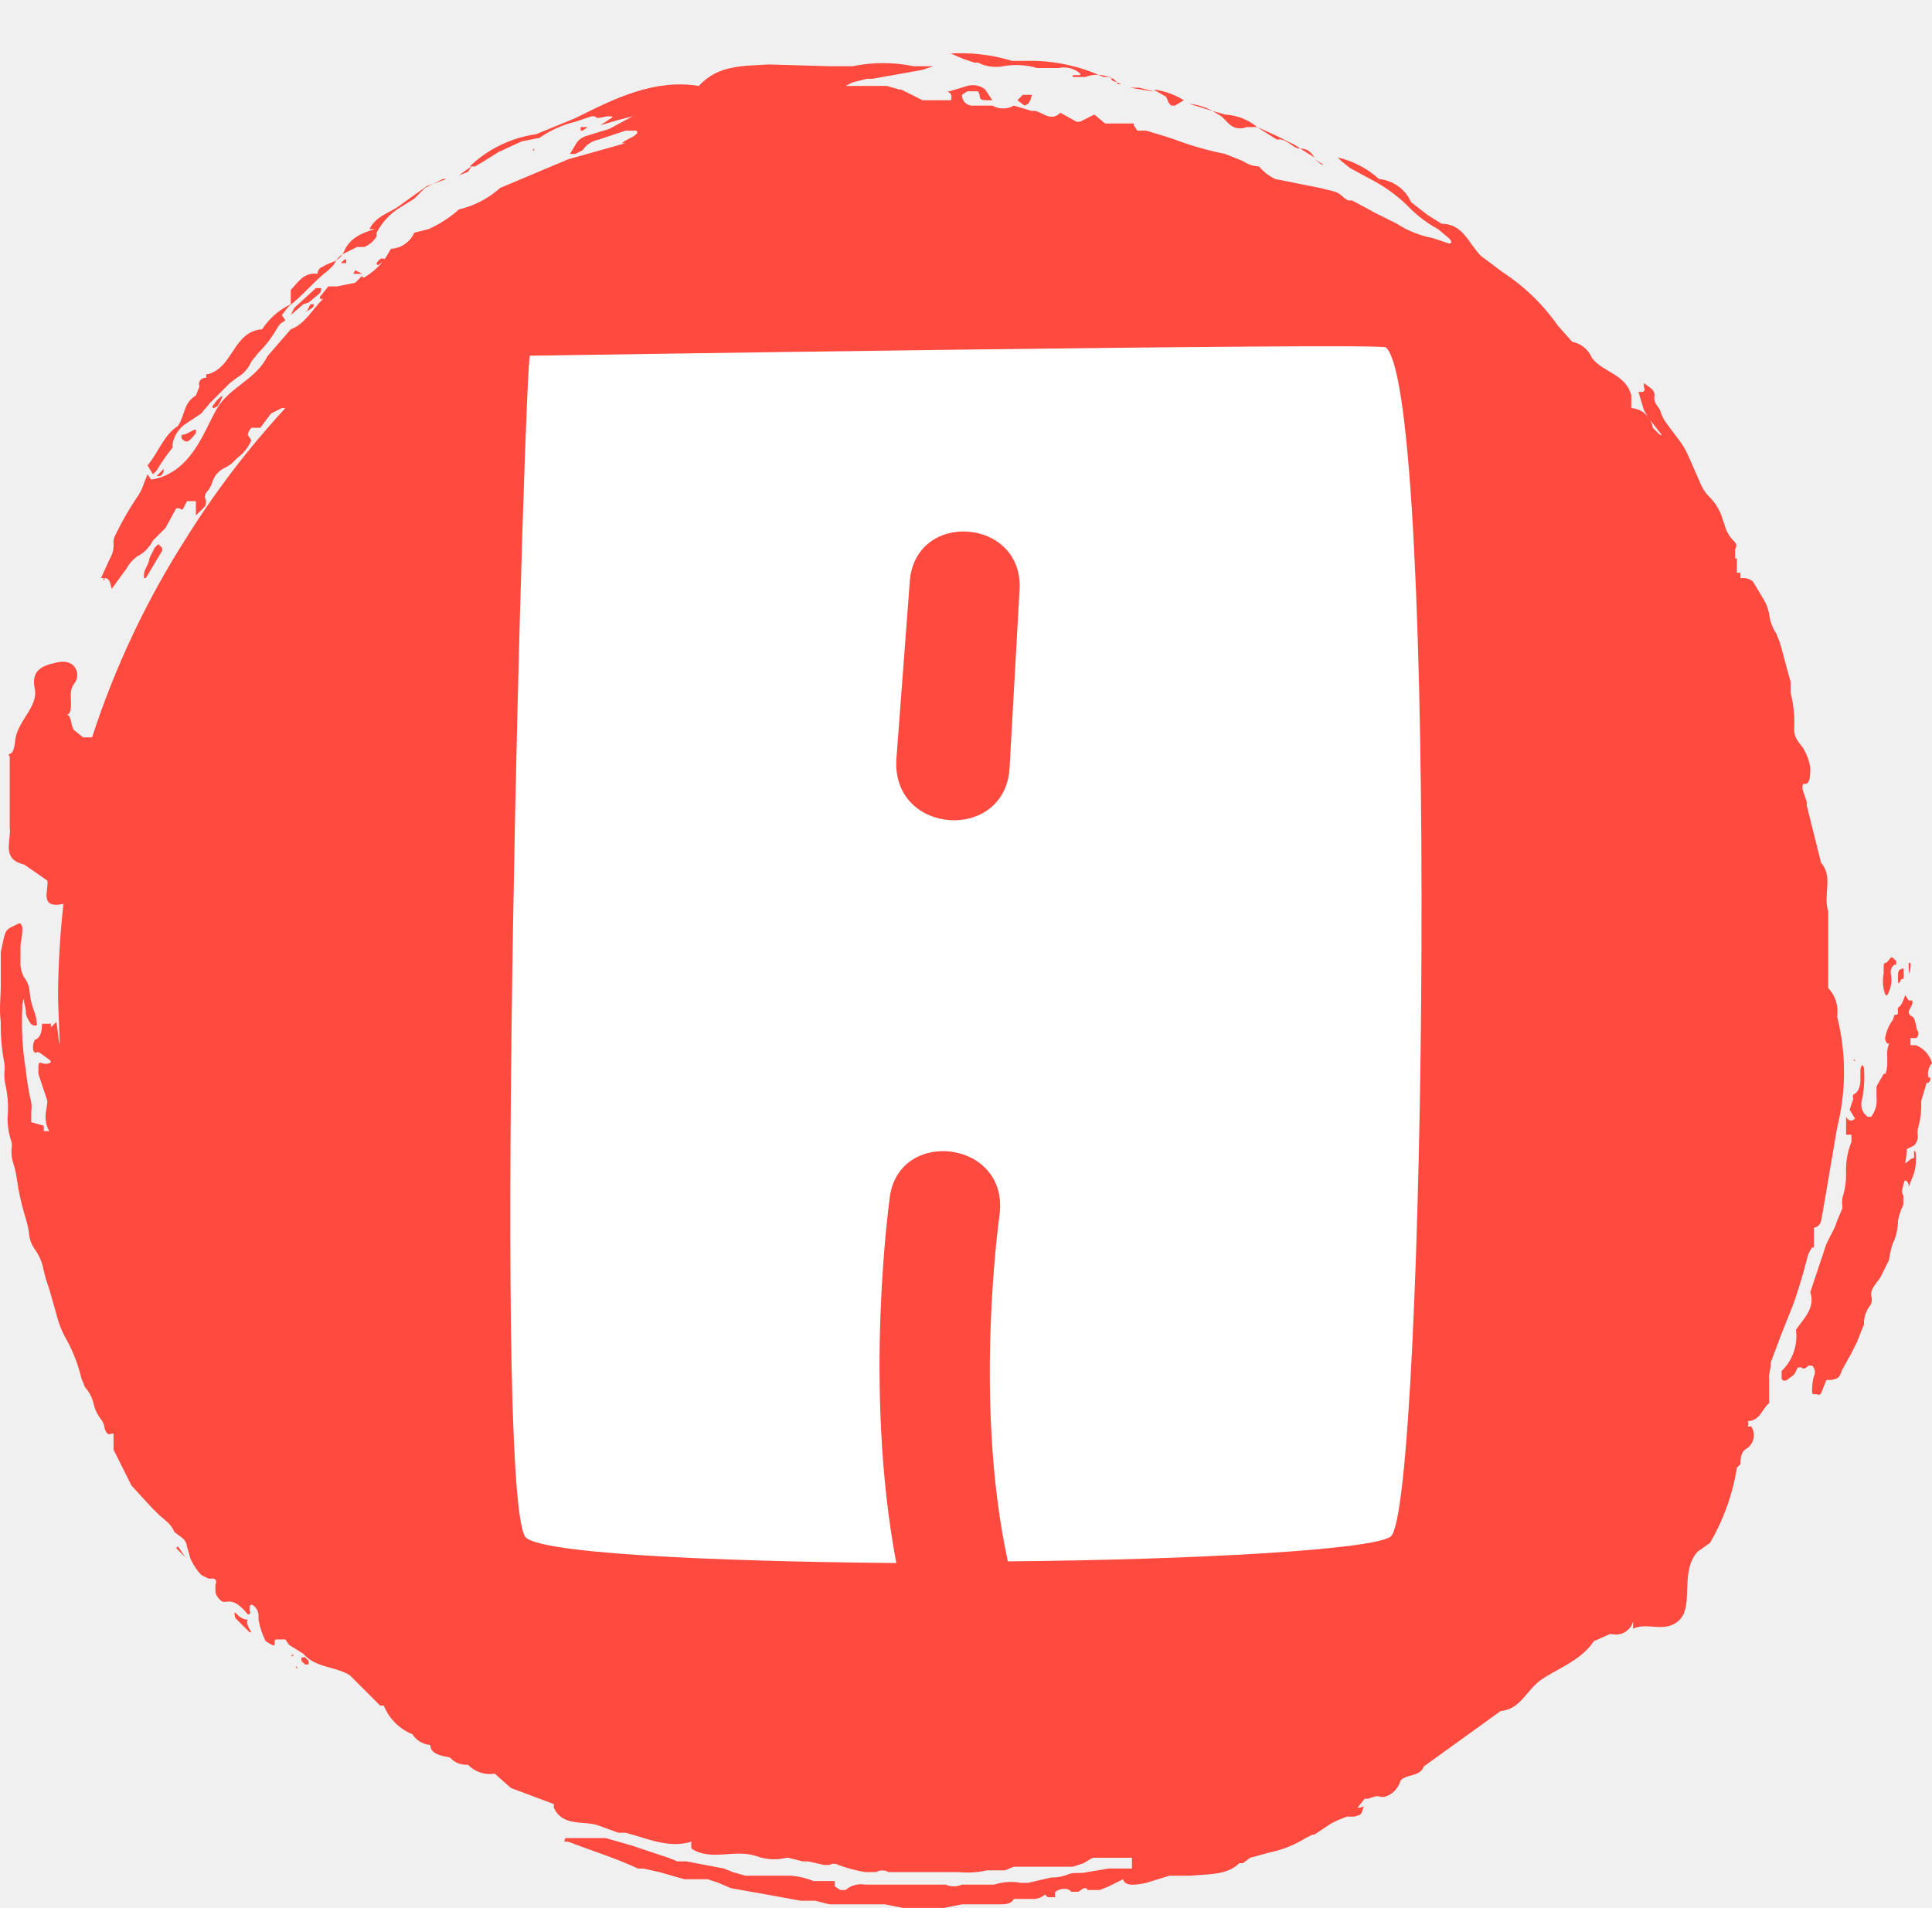
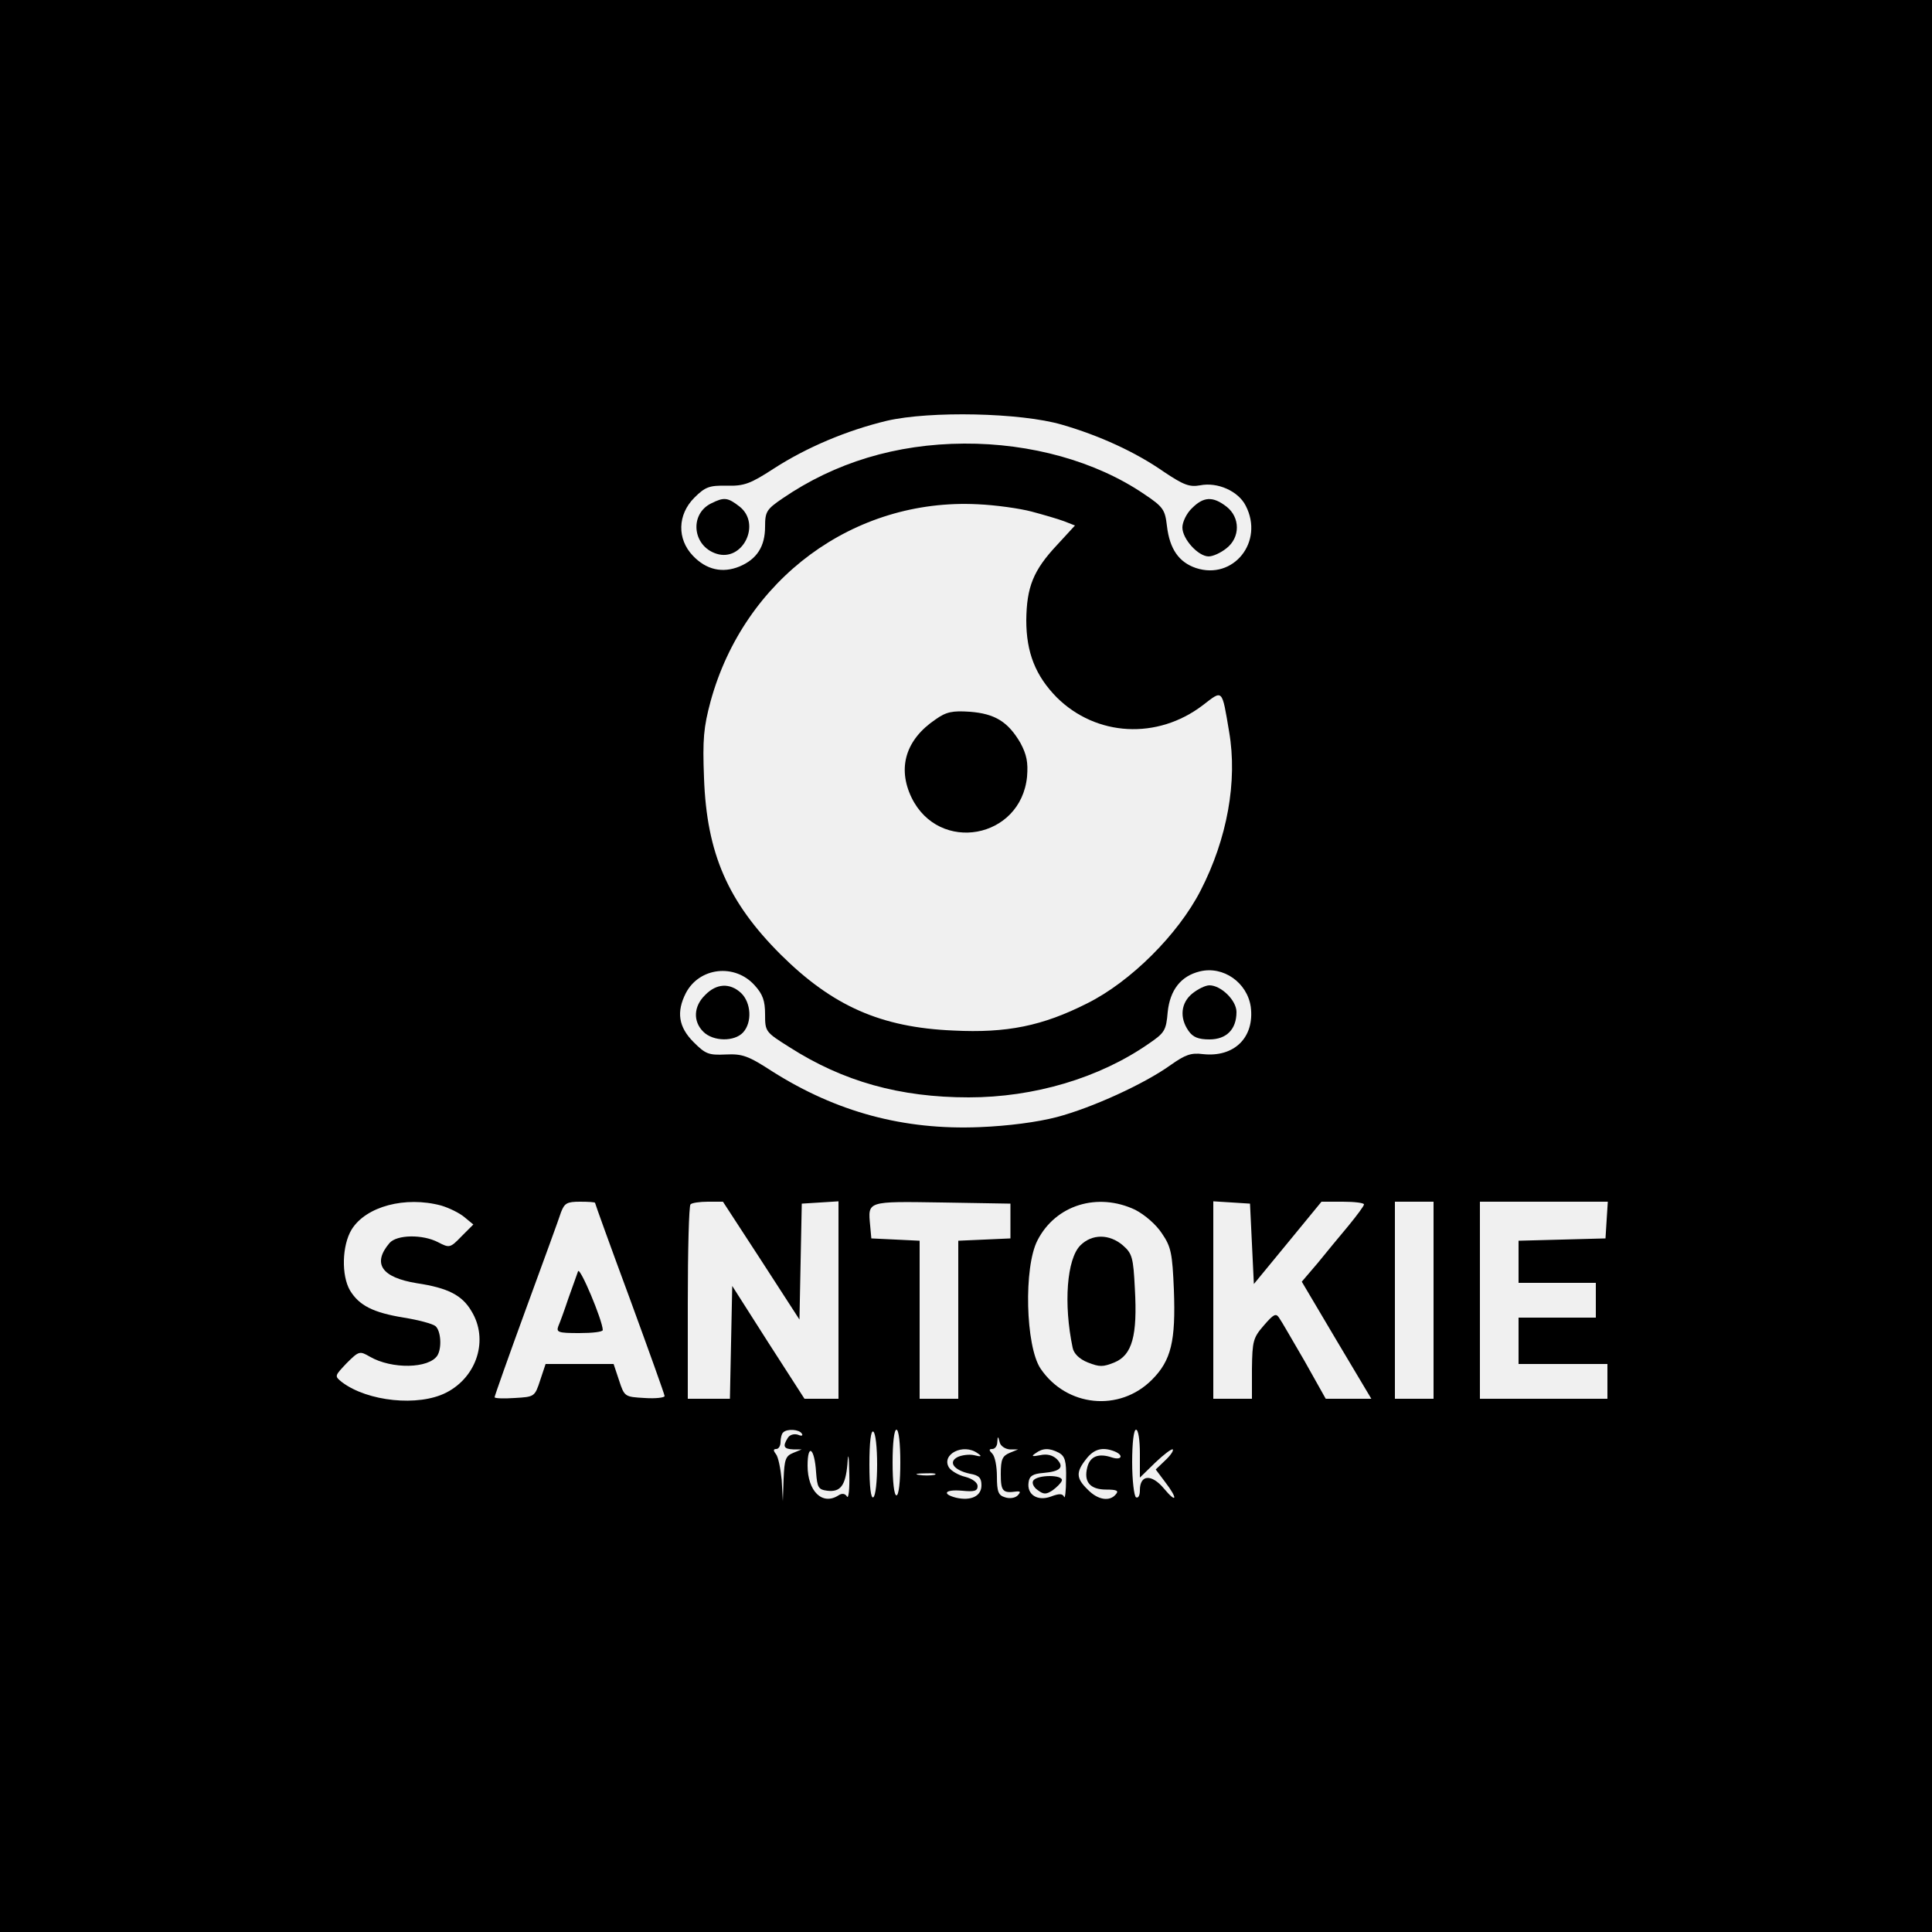
- <svg xmlns="http://www.w3.org/2000/svg" width="308.761" height="304.916" viewBox="0 0 106.008 104.687" class="css-1j8o68f" version="1.1" id="svg23">
-   <defs id="SvgjsDefs2684" />
-   <g id="SvgjsG2685" featurekey="rootContainer" transform="matrix(0.9820593,0,0,0.9820593,-0.05456052,0)" fill="#ff4a3f">
-     <g id="g17">
-       <path d="M19.8 15.3h.5l-.4-.2zm.5.1zm.8-.7c0 .1 0 .1.1.1l.4-.3c-.2-.1-.3-.1-.5.2zm.4-.2zm-4.1 2.3zm-.2.6l.3-.2c.1-.1.1-.2.1-.2h-.2l-.2.4c-.1-.1-.1 0 0 0zm2.2-2.9h-.1l-.2.2h.3zm-2.1 2.4l.6-.5c.1-.1.1-.2.1-.3h-.3l-1.2 1.1-.2.4.7-.6zm-1.1.8z" id="path3" />
-       <path d="M9.7 25v-.2a1.7 1.7 0 0 1 .7-1.1l.9-.6.5-.6.7-.7.4-.4.4-.3a1.9 1.9 0 0 0 .8-.9l.4-.5a5.9 5.9 0 0 0 1-1.3l.2-.3.3-.2-.2-.3.4-.5c.8-.6 1.4-1.4 2.2-2l.3-.3a1.4 1.4 0 0 1 .5-.6l.8-.4h.4a1.4 1.4 0 0 0 .7-.6V13a3.5 3.5 0 0 1 1.3-1.4l.8-.5.2-.2.4-.4 1-.5h.2l-1.1.4-1.4 1c-.6.5-1.4.6-1.8 1.4h.3c-.7.2-1.4.5-1.7 1.2s-.8.6-1.2.9a.4.4 0 0 0-.3.4c-.8-.1-1.1.5-1.5.9v.8a3.9 3.9 0 0 0-1.6 1.4c-1.6.1-1.6 2.1-3 2.5h-.1a.2.2 0 0 0 0 .2c-.3 0-.5.2-.4.5l-.2.5c-.7.4-.6 1.1-1 1.7-.8.5-1.1 1.5-1.7 2.2l.3.5.2-.2a11.6 11.6 0 0 1 .9-1.3zM53.9 3.3l.6.2h.2a2.2 2.2 0 0 0 1.4.2 4.1 4.1 0 0 1 1.9.1h1.2a1.4 1.4 0 0 1 1.2.3.1.1 0 0 1 0 .1H60a.1.1 0 0 0 0 .1h.7a1.8 1.8 0 0 1 1.3 0c.2 0 .1.1.2.2l.5.2h-.2c-.2-.4-.5-.4-.8-.4a9.7 9.7 0 0 0-4.3-.9h-.8A9.8 9.8 0 0 0 53 3h.2zm7.3 3.1zM50.3 4.7zm10.9 1.7h.2-.2zM19 14.7zm32.1-10zm17.6 2.2a.9.9 0 0 0 1 .2h.6a3.1 3.1 0 0 0-1.8-.7l-.7-.2.5.3zm-3.4-1.3c0 .1.1.2.2.3h.2l.5-.3a4.2 4.2 0 0 0-1.7-.6l.7.4zm7.4 2.7l.8.5c-.2-.3-.4-.5-.8-.5z" id="path5" />
-       <path d="M99 76.1l.6-1.6.6-1.5c.2-.5.6-1.8.8-2.6a1.7 1.7 0 0 1 .3-.7h.1v-1.1c.5-.1.4-.6.5-.9l.8-4.7a12.7 12.7 0 0 0 0-6.2 1.9 1.9 0 0 0-.5-1.6v-4.3c-.3-.9.3-1.9-.4-2.7L101 45a.4.4 0 0 0 0-.2l-.2-.6a.5.5 0 0 1 0-.4h.1c.3 0 .3-.5.3-.9a3 3 0 0 0-.4-1.1l-.3-.4a1.1 1.1 0 0 1-.2-.7 6.7 6.7 0 0 0-.2-2v-.6c-.2-.7-.4-1.5-.6-2.2l-.2-.5a2.5 2.5 0 0 1-.4-1.1 2.5 2.5 0 0 0-.3-.8l-.6-1a.8.8 0 0 0-.6-.2h-.1V32h-.2v-.8H97V31a.4.4 0 0 0 0-.1v-.2c.1-.2.1-.3-.1-.5a1.8 1.8 0 0 1-.4-.6l-.2-.6a2.9 2.9 0 0 0-.7-1.2 2.2 2.2 0 0 1-.5-.7l-.7-1.6a4.3 4.3 0 0 0-.6-1l-.6-.8a2.4 2.4 0 0 1-.4-.8l-.2-.3a.6.6 0 0 1-.1-.5.5.5 0 0 0-.2-.4l-.4-.3v.2c.1.2 0 .3-.1.3h-.2l.3 1 .3.5.7.9h-.1l-.2-.2-.2-.2a1.3 1.3 0 0 0-1.2-1.1v-.7c-.3-1.2-1.6-1.3-2.2-2.1a1.5 1.5 0 0 0-1.1-.9l-.8-.9a11.3 11.3 0 0 0-3.1-3l-.8-.6-.4-.3c-.7-.7-1-1.8-2.2-1.8l-.8-.5-.9-.7a2.2 2.2 0 0 0-1.8-1.3 5.1 5.1 0 0 0-2.3-1.2l.2.2.5.4 1.3.7a8.5 8.5 0 0 1 2.1 1.6 6.8 6.8 0 0 0 1.5 1.1l.6.5c.1.1.2.2.1.3H81l-.9-.3a5.6 5.6 0 0 1-2-.8l-1.2-.6-1.3-.7h-.2c-.3-.1-.4-.4-.8-.5l-.8-.2-2.5-.5a2.6 2.6 0 0 1-.9-.7 1.7 1.7 0 0 1-.9-.3l-1-.4a18.1 18.1 0 0 1-2.8-.8l-.6-.2-1-.3h-.5l-.2-.3v-.1h-1.6l-.6-.5-.4.2-.4.2h-.2l-.9-.5c-.6.6-1.1-.2-1.6-.1l-1-.3a1.2 1.2 0 0 1-1.2 0h-1.2a.6.6 0 0 1-.5-.6l.3-.2h.6a.7.7 0 0 1 .1.3c0 .2.2.2.5.2h.2l-.4-.6a1.1 1.1 0 0 0-1-.2l-1 .3H53c.3.2.2.3.2.5h-1.6l-.4-.2-.8-.4h-.1l-.7-.2h-2.3l.4-.2.8-.2h.3l1.7-.3 1.1-.2.6-.2h-1.1a8.4 8.4 0 0 0-3.4 0h-1.3L43 3.6c-1.4.1-2.8 0-3.9 1.2-2.5-.4-4.7.7-6.9 1.8l-2.2.9a6.7 6.7 0 0 0-3.7 1.8h.3l.5-.3.8-.5 1.3-.6 1-.2a6 6 0 0 1 2-.9l.9-.3h.2c.1.2.5 0 .7 0h.2c.1 0 .1.1 0 .1l-.6.4 1-.3.8-.2-1.3.7-1.3.4a1 1 0 0 0-.6.5l-.3.5h.3l.4-.2a1.4 1.4 0 0 1 .9-.6l1.5-.5h.5a.1.1 0 0 1 .1.2c-.2.2-.6.3-.8.5h.2l-3.2.9-3.8 1.6a5.2 5.2 0 0 1-2.3 1.2 6.6 6.6 0 0 1-1.7 1.1l-.8.2a1.5 1.5 0 0 1-1.3.9l-.3.5a3.7 3.7 0 0 1-1.2 1.1h-.1v-.1l-.2.2-.2.2-1 .2h-.5l-.4.5c-.1.1-.1.2 0 .2h.1c-.6.6-1 1.4-1.8 1.7L15 19.9c-.6 1.2-1.8 1.6-2.6 2.6s-1.4 3.9-3.9 4.3l-.2-.3-.2.5a2.7 2.7 0 0 1-.4.8 16.9 16.9 0 0 0-1.2 2.1.8.8 0 0 0-.1.5 1.4 1.4 0 0 1-.2.8l-.5 1.1h.2c.3 0 .3.3.4.6l.8-1.1a2.2 2.2 0 0 1 .6-.7 2 2 0 0 0 .9-.9l.3-.3.4-.4.6-1.1h.2c.1.1.1.1.2 0l.2-.4h.5v.8l.5-.5a.5.5 0 0 0 0-.5.4.4 0 0 1 .1-.3 1.5 1.5 0 0 0 .3-.5 1.3 1.3 0 0 1 .8-.9l.3-.2.3-.3a2.4 2.4 0 0 0 .8-1l-.2-.3c0-.1.1-.3.2-.4h.5l.6-.8.6-.3h.2a48.8 48.8 0 0 0-5.5 7.2h-.1.1a48.4 48.4 0 0 0-5.3 11.2h-.5l-.5-.4c-.2-.2-.1-.7-.4-.9h.1c.3-.5-.1-1.2.3-1.7s.1-1.4-.9-1.2-1.5.5-1.3 1.5-1 1.8-1.1 2.9-.5.5-.3.9v3.9c.1.8-.5 1.8.8 2.1l1.3.9c.1.5-.5 1.6.9 1.3a49.2 49.2 0 0 0-.3 5c0 1.1.1 2.2.1 3.3v-.4c-.1-.4-.1-.8-.2-1.3l-.3.3v-.2h-.5c0 .5-.1.8-.4.9a.9.9 0 0 0-.1.5c0 .1.1.3.2.2s.4.2.7.4-.2.3-.4.2-.2.1-.2.3v.3l.5 1.5c0 .3-.1.6-.1.9a1.7 1.7 0 0 0 .2.8h-.3v-.3l-.7-.2v-.6a1.5 1.5 0 0 0 0-.5 14.6 14.6 0 0 1-.3-1.8 16.6 16.6 0 0 1-.2-3.5.9.9 0 0 1 .1-.5v.2a2.9 2.9 0 0 1 .1.5.8.8 0 0 0 .1.4c.1.2.2.4.4.4s.1-.1.1-.2a2.1 2.1 0 0 0-.1-.5 4.2 4.2 0 0 1-.3-1.3 1.5 1.5 0 0 0-.3-.7 1.6 1.6 0 0 1-.2-.9v-.8c0-.3.1-.6.1-.9a.5.5 0 0 0-.1-.4h-.1c-.8.4-.7.2-1 1.6V55c0 .7-.1 1.4 0 2.1a10.8 10.8 0 0 0 .2 2.3 1.8 1.8 0 0 1 0 .5 3.1 3.1 0 0 0 .1.9 5.9 5.9 0 0 1 .1 1.3 3.9 3.9 0 0 0 .2 1.7 1.2 1.2 0 0 1 0 .4 2.1 2.1 0 0 0 .1.8 4.9 4.9 0 0 1 .2.9 14 14 0 0 0 .5 2.2 5 5 0 0 1 .2 1 1.7 1.7 0 0 0 .3.7 2.9 2.9 0 0 1 .5 1.2 8.5 8.5 0 0 0 .3 1l.4 1.4a5.4 5.4 0 0 0 .6 1.5 8.5 8.5 0 0 1 .8 2.1l.2.5a2.1 2.1 0 0 1 .5 1 2.1 2.1 0 0 0 .4.8 1 1 0 0 1 .2.5c.1.3.2.4.4.3h.1v.9l.5 1 .5 1 1.1 1.2.4.4c.3.3.7.5.9 1l.4.3a.7.7 0 0 1 .3.5l.2.7a3.3 3.3 0 0 0 .6.9l.4.2h.3a.2.2 0 0 1 .1.3 2.5 2.5 0 0 0 0 .5.9.9 0 0 0 .4.5h.2c.4-.1.8.2 1.2.7h.1c0-.1.1-.1 0-.2v-.2c0-.1.1-.2.2-.1a.7.7 0 0 1 .3.6v.2a4.3 4.3 0 0 0 .4 1.2c.5.3.5.3.5.1s0-.2.2-.2h.4l.2.3.8.5c.7.8 1.8.7 2.6 1.2l1.7 1.7h.2a2.9 2.9 0 0 0 1.6 1.6 1.3 1.3 0 0 0 1 .6c0 .5.6.6 1.1.7a1.2 1.2 0 0 0 .8.4h.2a1.7 1.7 0 0 0 1.5.5l.9.8 2.4.9v.2c.5 1.1 1.7.7 2.5 1l1.1.4h.4c1.2.3 2.4.9 3.7.5a.7.7 0 0 0 0 .4c1.1.7 2.4 0 3.6.4a2.9 2.9 0 0 0 1.7.1h.1l.8.2h.3l.9.2h.3a.5.5 0 0 1 .5 0 7.9 7.9 0 0 0 1.5.4h.6a.7.7 0 0 1 .7 0h3.9a5 5 0 0 0 1.6-.1h1l.5-.2H60l.6-.2.5-.3h2.2v.6H62l-1.2.2c-.4.1-.7 0-1 .1a2.4 2.4 0 0 1-1 .2l-1.3.3h-.4a3.1 3.1 0 0 0-1.5.1h-1.8a1.1 1.1 0 0 1-.9 0h-4.5a1.3 1.3 0 0 0-1.1.3H47l-.3-.2v-.3h-1.2a4.1 4.1 0 0 0-1.3-.3h-2.5l-.7-.2-.5-.2-2.1-.4h-.5l-.5-.2-2.1-.7-1.4-.4h-2.2c-.1 0-.1.1-.1.2h.2c1.3.5 2.6.9 3.9 1.5h.3l.9.2 1.4.4h1.3l.6.2.7.3 1.7.3 1.1.2 1.1.2h.8l.8.2h3.1l1 .2h2.3l1-.2H56c.4 0 .6-.1.7-.3h1a1 1 0 0 0 .8-.3c-.1.1 0 .1.1.2h.4v-.2c0-.1 0-.1.2-.2s.6-.1.7.1h.4l.3-.2c.2 0 .2 0 .2.1h.7l.5-.2.8-.4c.1.3.4.4 1.3.2l1.3-.4h1.2c.9-.1 2 0 2.7-.7h.2l.4-.3 1.1-.3a6.1 6.1 0 0 0 2-.8l.4-.2h.1l.9-.6.4-.2.5-.2h.4c.4-.1.4-.1.5-.4s0-.1-.2-.1h-.1l.4-.5h.2c.3-.1.5-.2.7-.1h.2a1.3 1.3 0 0 0 .9-.9c.3-.4 1.1-.2 1.3-.8l4.3-3.1c1.1-.1 1.4-1.1 2.2-1.7s2.3-1.1 3-2.2l.9-.4h.1a1 1 0 0 0 1.2-.7v.4c.8-.4 1.8.3 2.6-.5s0-2.7 1-3.8l.7-.5a12.1 12.1 0 0 0 1.5-4.2l.2-.2c0-.3 0-.7.4-.9a.9.9 0 0 0 .2-1.2h-.2a.3.3 0 0 0 0-.3c.7 0 .8-.7 1.2-1V77a.5.5 0 0 1 0-.2 3.8 3.8 0 0 0 .1-.7zM5.9 32.2z" id="path7" />
-       <path d="M26.4 9.3l-.3.2-.4.3.5-.2zm6.1-2h.1l.3-.2h-.4zm-2.6 1l-.1.1h.1v-.1zm-1.5 1.4zm1.3-.2zm-6.3 3.1zM9.2 26.2l-.4.4H9a.4.4 0 0 0 .2-.4zm3-3.5a2.1 2.1 0 0 0 .3-.6 1.5 1.5 0 0 0-.5.5c-.1.1-.1.2 0 .2zM11 24.2V24c-.2 0-.5.3-.8.3v.2c.3.3.4.2.8-.3zm3 66.2zM73.9 9.2h.1l-.5-.3zm-2.5-1.4c.5-.1.8.4 1.2.5h.1l-.3-.2-1-.5-1.1-.5.3.2zM52.8 3.1zm11.7 2h-.1l-1.2-.2h.5zm2 .7l1.3.4a3.3 3.3 0 0 0-1.3-.4zm-9 0a1 1 0 0 0 .2-.5h-.5l-.3.3.4.3zm9 1.6zM49.9 4.2zm2.9.7zM48.5 4zm13.8 2.1a.5.5 0 0 0 0 .1zm44.8 52.3h-.3V58h.3c.1 0 .2-.3.1-.4s-.1-.7-.3-.8a.3.3 0 0 1-.2-.3l.2-.4a.4.4 0 0 0 0-.2h-.2l-.2-.3c-.1.3-.2.6-.4.7a.5.5 0 0 0 0 .2c0 .1 0 .2-.1.2h-.1a1.1 1.1 0 0 1-.1.3 2.3 2.3 0 0 0-.4.9.4.4 0 0 0 .1.4h.1a1.7 1.7 0 0 0-.1.8v.4a1.8 1.8 0 0 1-.1.5h-.1l-.4.7v.6a1.5 1.5 0 0 1-.3 1.1h-.2l-.2-.2a.9.9 0 0 1-.1-.8 6.5 6.5 0 0 0 .1-1.7c0-.1-.1-.2-.1-.2a.5.5 0 0 0-.1.3v.6c0 .2-.1.6-.3.7s-.1.2-.1.3l-.2.6.3.5c-.2.2-.4.1-.5-.1v1h.3v.4a4.2 4.2 0 0 0-.3 1.4 3.3 3.3 0 0 0 0 .4 4 4 0 0 1-.2 1.3 2 2 0 0 0 0 .6l-.3.7a3.2 3.2 0 0 1-.3.7l-.3.6-.9 2.7c.3.9-.4 1.5-.8 2.1a2.7 2.7 0 0 1-.8 2.3v.4c0 .1.1.2.3.1l.4-.3.2-.4h.2c.1.1.2.1.4-.1h.2a.5.5 0 0 1 .1.6 2.9 2.9 0 0 0-.1.8c0 .1 0 .2.1.2h.2c.1.1.2 0 .3-.3l.2-.5h.3c.4-.1.4-.1.6-.6l.5-.9.3-.6.4-1a1.6 1.6 0 0 1 .3-1 .6.6 0 0 0 .1-.6c0-.2 0-.3.2-.6l.3-.4.5-1a4.7 4.7 0 0 1 .2-.9 3 3 0 0 0 .3-1.3 3.8 3.8 0 0 1 .3-.9v-.5c-.1-.2-.1-.2 0-.6s.1-.2.2-.2a.4.4 0 0 1 .1.3l.2-.5a2.3 2.3 0 0 0 .2-.9v-.3c0-.1 0-.3-.1-.3v.4c-.2 0-.3.2-.5.3a6.4 6.4 0 0 0 .1-.8l.4-.2a.7.7 0 0 0 .2-.6 1.4 1.4 0 0 1 0-.3 4.8 4.8 0 0 0 .2-1.4v-.2l.3-1h.1a.3.3 0 0 0 .1-.3h-.1a.9.9 0 0 1 .2-.8 1.5 1.5 0 0 0-.9-1zm-1.2 7.8zm-.2-9.9zm0 0zM9.1 30.8a.3.3 0 0 0 0-.2l-.2-.2-.2.2-.3.6c0 .3-.3.6-.3.9v.2h.1zm96.3 24.8h.1a1.7 1.7 0 0 0 .2-1.2.5.5 0 0 1 .2-.5h.1v-.2l-.2-.2h-.1c-.1.1-.2.3-.3.3s-.1.1-.1.3v.3a2.2 2.2 0 0 0 .1 1.2zM13.2 90.1c-.1 0 0 .2 0 .3l.8.8h.1c-.2-.3-.3-.6-.2-.7a.9.9 0 0 1-.5-.2zm.8.3zm92.3-35.7h.1a2 2 0 0 0 0-.6c-.3.1-.3.1-.3.6s.1.1.2 0z" id="path9" />
-       <path d="M106.7 62a.6.6 0 0 0 .1-.5c0-.1-.1-.2-.1-.1h-.2v.2c0 .4.1.5.2.4zm.1-8.2h-.1v.6a1 1 0 0 0 .1-.6zM17.1 92.6h-.2v.2l.2.2h.2v-.2zm86.6-33.3c0-.1 0-.1-.1-.1zM9.9 86.5l.5.5-.4-.6z" id="path11" />
-       <circle cx="10.5" cy="87.1" transform="rotate(-24.8 10.4 87.159)" id="circle13" />
-       <path d="M9.7 30.1h-.1v.2-.2h.1zm83.2-6.6l-.2-.3h-.1zm-14.7 77.1zM5.9 32.2zm-.1.2a.3.3 0 0 0 .1-.2v.2zm1.9-4.9zM61.5 2.4zm42.8 58.2v.1-.1zM16.4 92.5h-.1c.1.1.2 0 .1-.1zm.2.7h.1l-.1-.1v.1zm73.9-71.3zm15.2 34.4zM14.6 91.7zm92.1-37zm-.8 11.4zM34.6 0z" id="path15" />
-     </g>
-   </g>
-   <g id="SvgjsG2686" featurekey="nameFeature-0" transform="matrix(2.284354,0,0,2.284354,27.98006,-5.60952)" fill="#ffffff">
-     <path d="M9.6 16.48 l-0.32 4.24 c-0.08 1.8 2.6 1.96 2.72 0.2 l0.24 -4.28 c0.12 -1.76 -2.56 -1.96 -2.64 -0.16 z M0.48 11 l0 0 c0.04 0 20.48 -0.32 20.56 -0.2 c1.28 1.12 0.96 27.8 0.12 28.56 c-0.4 0.32 -4.64 0.56 -9.2 0.6 c-0.84 -3.84 -0.2 -8.32 -0.2 -8.32 c0.24 -1.8 -2.44 -2.12 -2.64 -0.4 c0 0.04 -0.64 4.52 0.16 8.76 c-4.56 -0.04 -8.68 -0.24 -8.92 -0.64 c-0.8 -1.44 0 -28.28 0.12 -28.36 z" id="path20" />
+ <svg xmlns="http://www.w3.org/2000/svg" version="1.0" width="500pt" height="500pt" viewBox="0 0 500 500" preserveAspectRatio="xMidYMid meet">
+   <g transform="translate(0,500) scale(0.1,-0.1)" fill="#000000" stroke="none">
+     <path d="M0 2500 l0 -2500 2500 0 2500 0 0 2500 0 2500 -2500 0 -2500 0 0 -2500z m2748 1401 c97 -28 191 -71 264 -122 51 -34 66 -40 94 -35 45 9 99 -15 118 -53 48 -93 -32 -193 -129 -161 -44 15 -68 49 -75 109 -5 42 -9 49 -60 83 -124 84 -292 131 -465 130 -176 -1 -334 -49 -470 -142 -41 -28 -45 -34 -45 -73 0 -51 -21 -84 -66 -103 -44 -18 -86 -9 -121 28 -41 43 -40 106 4 150 28 28 39 32 84 31 45 -1 61 5 121 44 85 55 189 99 293 124 112 26 347 21 453 -10z m-78 -225 c30 -8 68 -19 84 -25 l28 -11 -46 -50 c-62 -66 -79 -109 -80 -195 0 -84 24 -144 79 -200 102 -101 260 -110 378 -20 52 40 49 44 68 -69 22 -128 -5 -277 -74 -411 -58 -113 -181 -236 -294 -292 -115 -58 -207 -77 -346 -70 -187 8 -312 63 -447 197 -136 136 -191 261 -198 456 -4 101 -1 132 17 199 87 317 371 526 691 510 47 -2 110 -11 140 -19z m-717 -1226 c21 -23 27 -40 27 -75 0 -45 1 -46 63 -85 139 -89 286 -130 464 -130 169 0 338 50 466 139 41 28 45 34 49 82 6 57 34 93 83 105 61 15 123 -29 132 -92 10 -79 -43 -131 -124 -122 -31 4 -46 -2 -83 -28 -68 -49 -204 -111 -295 -135 -50 -13 -125 -23 -200 -26 -196 -8 -370 39 -536 144 -63 41 -78 46 -121 44 -44 -2 -52 1 -83 32 -39 39 -45 78 -20 127 35 67 127 77 178 20z m-811 -570 c20 -6 47 -19 60 -30 l23 -19 -31 -31 c-29 -30 -31 -30 -60 -15 -40 21 -107 20 -126 -2 -45 -53 -21 -89 71 -104 80 -12 117 -31 141 -72 45 -73 15 -170 -65 -211 -72 -37 -204 -23 -270 27 -20 16 -19 16 12 49 32 32 34 32 60 17 57 -33 153 -31 175 3 12 20 9 64 -5 76 -7 6 -44 16 -82 22 -79 13 -115 31 -139 70 -23 39 -21 117 4 158 37 60 139 87 232 62z m398 7 c0 -2 40 -113 90 -248 49 -134 90 -248 90 -252 0 -4 -23 -7 -52 -5 -51 3 -52 3 -66 46 l-14 42 -88 0 -88 0 -14 -42 c-14 -43 -15 -43 -66 -46 -29 -2 -52 -1 -52 2 0 3 36 105 81 228 45 123 86 235 91 251 9 23 15 27 49 27 21 0 39 -1 39 -3z m430 -149 l99 -153 3 150 3 150 48 3 47 3 0 -255 0 -256 -44 0 -44 0 -94 146 -93 146 -3 -146 -3 -146 -54 0 -55 0 0 248 c0 137 3 252 7 255 3 4 24 7 45 7 l39 0 99 -152z m645 102 l0 -45 -67 -3 -68 -3 0 -204 0 -205 -50 0 -50 0 0 205 0 204 -62 3 -63 3 -3 33 c-6 64 -10 63 185 60 l178 -3 0 -45z m323 29 c25 -13 54 -38 69 -61 24 -35 27 -52 31 -146 5 -133 -7 -183 -57 -233 -84 -84 -221 -70 -288 29 -39 58 -44 263 -8 332 47 92 156 125 253 79z m302 -88 l5 -104 88 107 87 106 55 0 c30 0 55 -3 55 -7 0 -4 -18 -28 -40 -55 -22 -26 -58 -70 -80 -97 l-41 -48 90 -152 90 -151 -59 0 -59 0 -55 98 c-31 53 -60 104 -66 112 -8 12 -14 9 -39 -20 -28 -32 -30 -41 -31 -112 l0 -78 -50 0 -50 0 0 256 0 255 48 -3 47 -3 5 -104z m470 -146 l0 -255 -50 0 -50 0 0 255 0 255 50 0 50 0 0 -255z m448 208 l-3 -48 -112 -3 -113 -3 0 -54 0 -55 100 0 100 0 0 -45 0 -45 -100 0 -100 0 0 -60 0 -60 115 0 115 0 0 -45 0 -45 -165 0 -165 0 0 255 0 255 166 0 165 0 -3 -47z m-2083 -553 c4 -6 -1 -7 -10 -3 -10 3 -21 0 -26 -8 -14 -22 -11 -29 14 -30 l22 0 -22 -9 c-20 -8 -23 -17 -25 -67 l-2 -58 -3 55 c-3 30 -9 60 -15 67 -7 9 -7 13 1 13 6 0 11 8 11 18 0 10 3 22 7 25 10 10 41 8 48 -3z m195 -80 c0 -43 -4 -82 -10 -85 -6 -4 -10 27 -10 85 0 58 4 89 10 85 6 -3 10 -42 10 -85z m60 5 c0 -50 -4 -85 -10 -85 -6 0 -10 35 -10 85 0 50 4 85 10 85 6 0 10 -35 10 -85z m620 23 l0 -62 40 39 c22 21 42 36 45 34 3 -3 -6 -16 -20 -29 l-24 -23 24 -32 c34 -44 31 -58 -3 -17 -32 38 -62 36 -62 -5 0 -13 -4 -21 -10 -18 -5 3 -10 44 -10 91 0 49 4 84 10 84 6 0 10 -27 10 -62z m-337 11 l22 0 -22 -9 c-19 -8 -23 -17 -23 -55 0 -44 5 -50 40 -45 11 1 12 -1 4 -10 -7 -7 -21 -9 -33 -5 -17 5 -21 14 -21 54 0 26 -5 52 -12 59 -9 9 -9 12 0 12 7 0 13 8 13 18 1 16 2 16 6 0 2 -10 14 -18 26 -19z m-501 -59 c3 -40 6 -45 29 -48 34 -4 47 13 52 68 2 34 4 27 5 -25 1 -38 -2 -65 -6 -58 -5 8 -13 9 -22 3 -42 -27 -80 11 -80 77 0 59 18 46 22 -17z m418 49 c12 -8 10 -10 -9 -5 -13 3 -33 0 -43 -5 -25 -13 -9 -34 32 -43 24 -4 30 -11 30 -30 0 -28 -27 -41 -66 -32 -38 10 -28 22 16 18 31 -3 40 -1 40 12 0 9 -13 19 -32 24 -17 4 -36 15 -42 24 -21 34 37 64 74 37z m211 1 c15 -9 19 -21 18 -68 0 -31 -3 -52 -5 -46 -4 9 -13 9 -34 1 -35 -13 -63 5 -58 37 2 16 11 22 38 24 45 4 55 15 35 36 -11 10 -25 14 -43 10 -21 -4 -24 -3 -12 5 19 14 36 14 61 1z m143 4 c25 -10 19 -24 -6 -16 -35 12 -57 3 -64 -25 -10 -38 7 -58 49 -58 27 0 33 -3 25 -12 -16 -20 -47 -15 -73 12 -30 29 -31 45 -4 79 20 26 42 32 73 20z m-466 -61 c-10 -2 -28 -2 -40 0 -13 2 -5 4 17 4 22 1 32 -1 23 -4z" />
+     <path d="M1840 3697 c-56 -28 -48 -110 14 -130 68 -22 117 77 60 122 -31 24 -40 25 -74 8z" />
+     <path d="M3085 3685 c-14 -13 -25 -36 -25 -50 0 -30 41 -75 68 -75 11 0 31 9 46 21 36 28 36 80 0 108 -35 27 -59 26 -89 -4z" />
+     <path d="M2421 3138 c-77 -52 -99 -125 -62 -202 71 -146 283 -107 299 54 3 37 -1 57 -17 87 -32 55 -66 76 -131 81 -45 3 -61 0 -89 -20z" />
+     <path d="M1825 2425 c-30 -29 -32 -68 -5 -95 26 -26 81 -26 103 -2 24 26 21 77 -5 102 -29 27 -64 25 -93 -5z" />
+     <path d="M3086 2429 c-30 -24 -34 -63 -10 -97 11 -16 25 -22 54 -22 44 0 70 26 70 71 0 30 -40 69 -70 69 -10 0 -29 -9 -44 -21z" />
+     <path d="M1496 1710 c-3 -8 -14 -40 -25 -70 -10 -30 -22 -63 -26 -72 -6 -16 0 -18 54 -18 34 0 61 3 61 8 -1 26 -59 164 -64 152z" />
+     <path d="M2796 1777 c-35 -35 -44 -151 -20 -265 3 -15 17 -29 39 -38 31 -12 39 -12 69 0 46 19 60 69 53 191 -4 81 -7 91 -31 112 -35 30 -80 30 -110 0z" />
+     <path d="M2674 1168 c-4 -6 1 -17 11 -24 16 -12 22 -12 39 -1 11 8 22 19 24 25 5 16 -64 16 -74 0z" />
  </g>
</svg>
